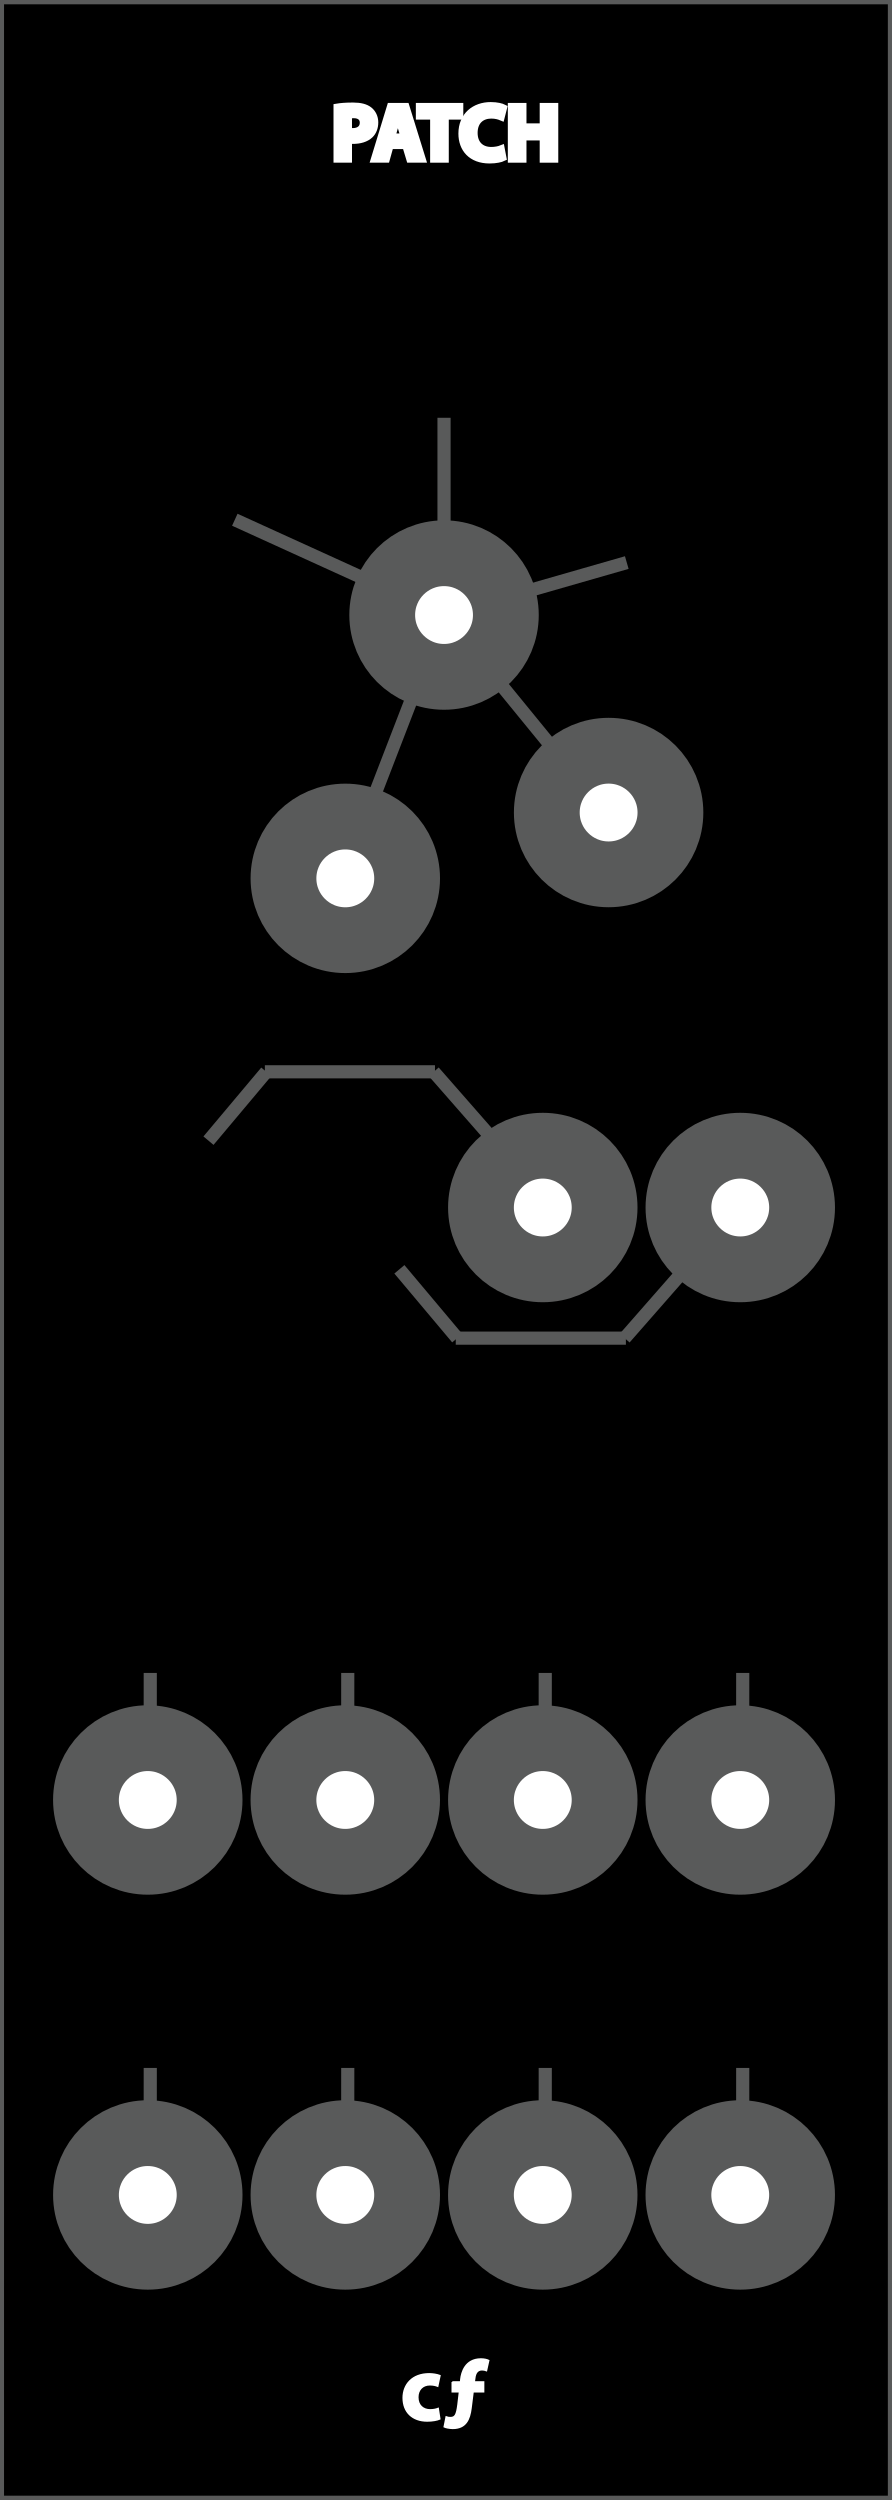
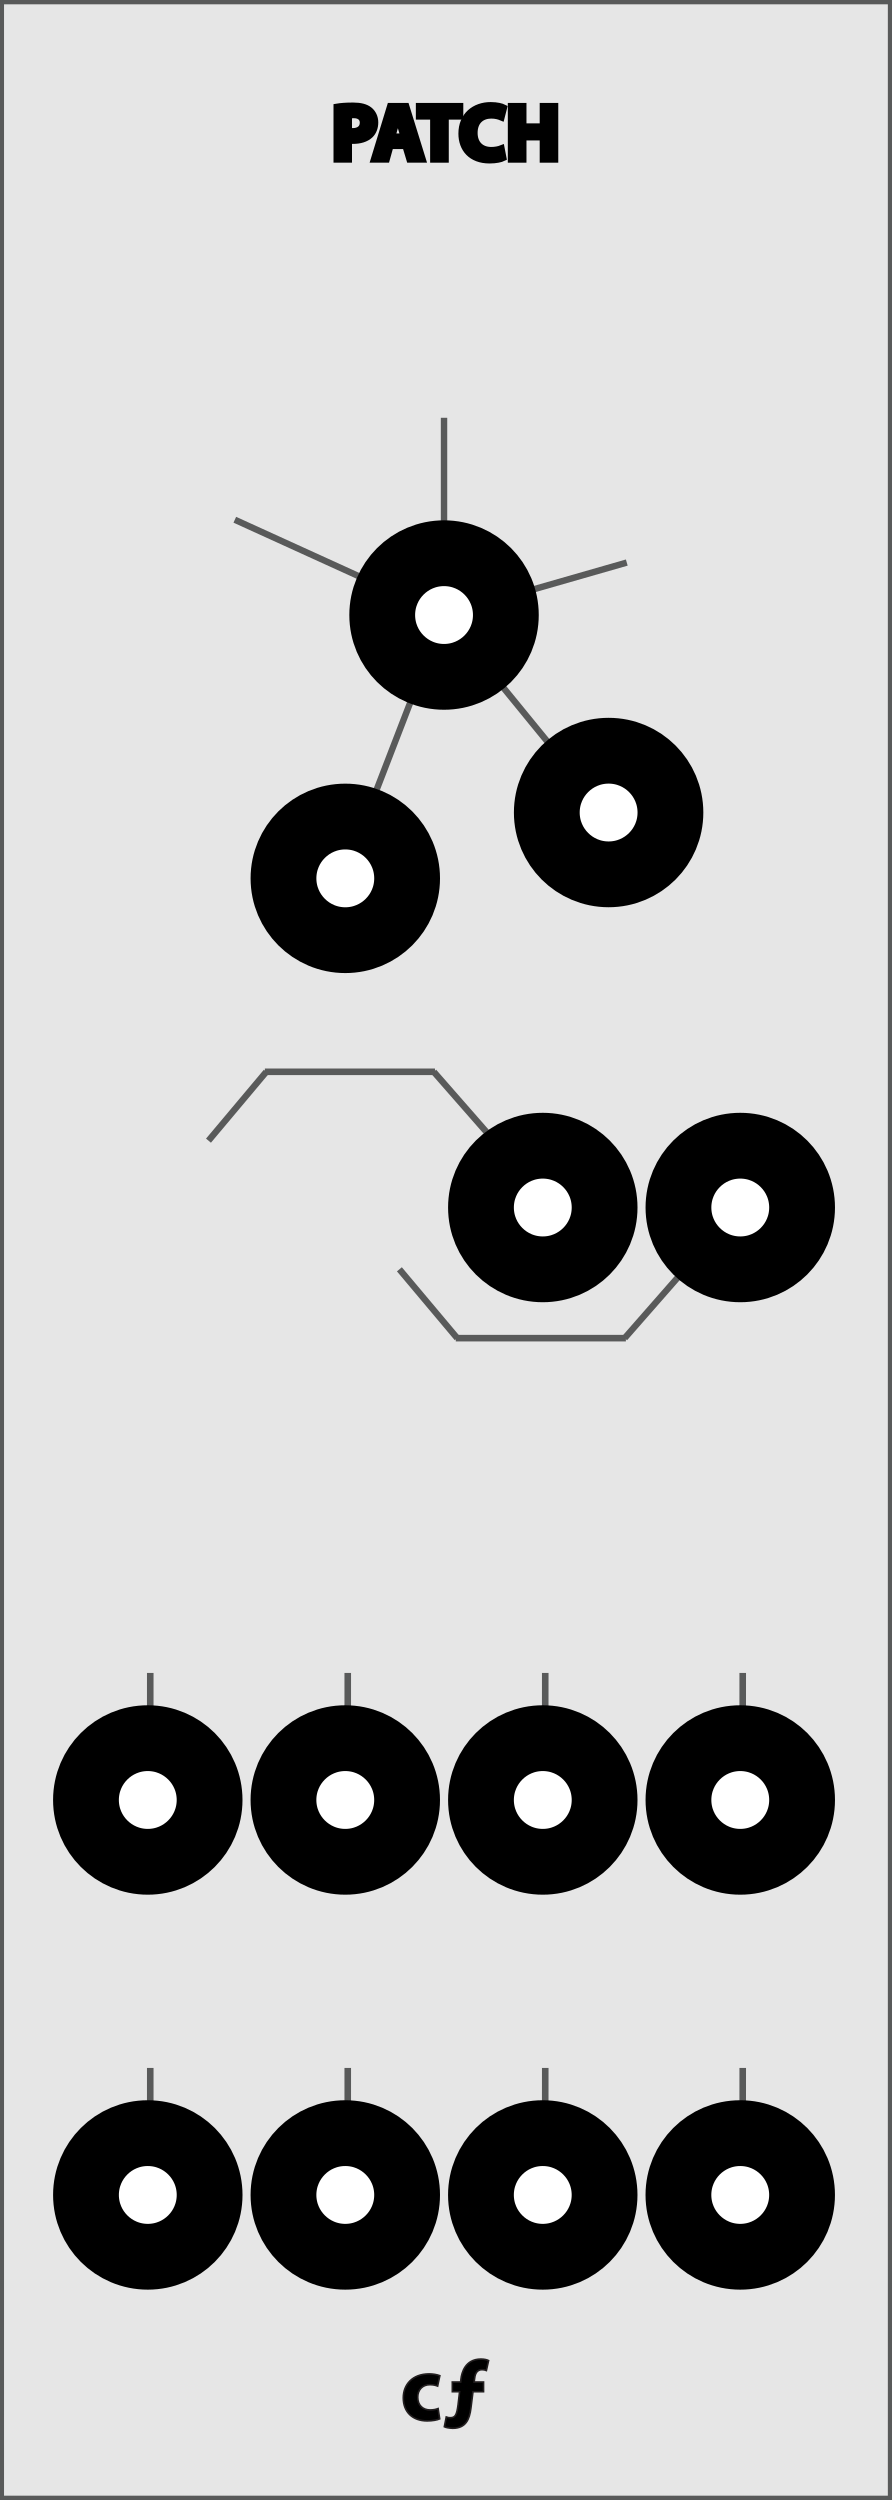
<svg xmlns="http://www.w3.org/2000/svg" version="1.1" id="svg4541" x="0px" y="0px" width="135.566px" height="380px" viewBox="0 0 135.566 380" enable-background="new 0 0 135.566 380" xml:space="preserve">
-   <path id="path33453" stroke="#595A5A" stroke-width="1.226" stroke-miterlimit="10" d="M0,0.043h135.566v379.914H0V0.043z" />
-   <line fill="none" stroke="#595A5A" stroke-width="2" stroke-miterlimit="10" x1="22.837" y1="260.577" x2="22.84" y2="254.288" />
-   <line fill="none" stroke="#595A5A" stroke-width="2" stroke-miterlimit="10" x1="52.856" y1="260.577" x2="52.859" y2="254.288" />
-   <line fill="none" stroke="#595A5A" stroke-width="2" stroke-miterlimit="10" x1="82.874" y1="260.577" x2="82.878" y2="254.288" />
-   <line fill="none" stroke="#595A5A" stroke-width="2" stroke-miterlimit="10" x1="112.891" y1="260.577" x2="112.895" y2="254.288" />
+   <path id="path33453" fill="#E6E6E6" stroke="#595A5A" stroke-width="1.226" stroke-miterlimit="10" d="M0,0.043h135.566v379.914H0  V0.043z" />
+   <line fill="none" stroke="#595A5A" stroke-miterlimit="10" x1="22.837" y1="260.577" x2="22.84" y2="254.288" />
+   <line fill="none" stroke="#595A5A" stroke-miterlimit="10" x1="52.856" y1="260.577" x2="52.859" y2="254.288" />
+   <line fill="none" stroke="#595A5A" stroke-miterlimit="10" x1="82.874" y1="260.577" x2="82.878" y2="254.288" />
+   <line fill="none" stroke="#595A5A" stroke-miterlimit="10" x1="112.891" y1="260.577" x2="112.895" y2="254.288" />
  <g>
-     <path fill="#FFFFFF" stroke="#FFFFFF" stroke-width="0.25" stroke-miterlimit="10" d="M66.833,367.67   c-0.378,0.168-1.092,0.309-1.896,0.309c-2.224,0-3.639-1.346-3.639-3.502c0-2.004,1.373-3.643,3.933-3.643   c0.562,0,1.177,0.1,1.625,0.268l-0.336,1.582c-0.263-0.104-0.641-0.211-1.19-0.211c-1.12,0-1.849,0.799-1.835,1.92   c0,1.26,0.841,1.92,1.877,1.92c0.505,0,0.896-0.086,1.22-0.211L66.833,367.67z" />
-     <path fill="#FFFFFF" stroke="#FFFFFF" stroke-width="0.25" stroke-miterlimit="10" d="M68.749,362.066h1.273l0.042-0.448   c0.104-0.938,0.63-3.039,3.039-3.039c0.478,0,0.911,0.098,1.163,0.224l-0.336,1.514c-0.169-0.062-0.396-0.127-0.659-0.127   c-0.7,0-1.036,0.506-1.12,1.271l-0.084,0.605h1.43v1.479h-1.604l-0.312,2.493c-0.211,1.709-0.785,3.062-2.771,3.062   c-0.575-0.015-1.064-0.125-1.274-0.231l0.294-1.479c0.21,0.084,0.438,0.105,0.658,0.105c0.7-0.021,0.938-0.396,1.14-1.982   l0.229-1.968h-1.104v-1.479h-0.004V362.066z" />
+     <path stroke="#231F20" stroke-width="0.25" stroke-miterlimit="10" d="M66.833,367.67c-0.378,0.168-1.092,0.309-1.896,0.309   c-2.223,0-3.638-1.346-3.638-3.502c0-2.004,1.373-3.643,3.932-3.643c0.562,0,1.177,0.1,1.625,0.268l-0.336,1.582   c-0.262-0.104-0.64-0.211-1.19-0.211c-1.12,0-1.849,0.799-1.835,1.92c0,1.26,0.841,1.92,1.877,1.92c0.505,0,0.896-0.086,1.22-0.211   L66.833,367.67z" />
+     <path stroke="#231F20" stroke-width="0.25" stroke-miterlimit="10" d="M68.749,362.066h1.273l0.042-0.448   c0.104-0.938,0.63-3.039,3.039-3.039c0.478,0,0.911,0.098,1.163,0.224l-0.336,1.514c-0.169-0.062-0.396-0.127-0.659-0.127   c-0.7,0-1.036,0.506-1.12,1.271l-0.084,0.605h1.43v1.479h-1.604l-0.312,2.493c-0.211,1.709-0.785,3.062-2.771,3.062   c-0.575-0.015-1.064-0.125-1.274-0.232l0.294-1.479c0.21,0.084,0.438,0.105,0.658,0.105c0.7-0.021,0.938-0.396,1.14-1.982   l0.229-1.968h-1.104v-1.479H68.749L68.749,362.066z" />
  </g>
-   <line fill="none" stroke="#595A5A" stroke-width="2" stroke-miterlimit="10" x1="52.23" y1="133.031" x2="67.492" y2="93.486" />
-   <line fill="none" stroke="#595A5A" stroke-width="2" stroke-miterlimit="10" x1="69.276" y1="203.398" x2="95.134" y2="203.398" />
-   <line fill="none" stroke="#595A5A" stroke-width="2" stroke-miterlimit="10" x1="94.946" y1="203.398" x2="103.126" y2="194.059" />
+   <line fill="none" stroke="#595A5A" stroke-width="0.975" stroke-miterlimit="10" x1="52.23" y1="133.031" x2="67.492" y2="93.486" />
+   <line fill="none" stroke="#595A5A" stroke-miterlimit="10" x1="69.276" y1="203.398" x2="95.134" y2="203.398" />
+   <line fill="none" stroke="#595A5A" stroke-width="0.975" stroke-miterlimit="10" x1="94.946" y1="203.398" x2="103.126" y2="194.059" />
  <g>
-     <path fill="#FFFFFF" stroke="#FFFFFF" stroke-miterlimit="10" d="M51.193,16.253c0.562-0.096,1.354-0.168,2.471-0.168   c1.127,0,1.934,0.216,2.471,0.647c0.519,0.408,0.863,1.08,0.863,1.871s-0.264,1.463-0.744,1.919   c-0.624,0.588-1.547,0.852-2.626,0.852c-0.237,0-0.456-0.012-0.624-0.036v2.891h-1.811V16.253z M53.004,19.923   c0.156,0.036,0.351,0.048,0.612,0.048c0.971,0,1.571-0.492,1.571-1.319c0-0.743-0.519-1.187-1.43-1.187   c-0.369,0-0.621,0.036-0.756,0.072L53.004,19.923L53.004,19.923z" />
-     <path fill="#FFFFFF" stroke="#FFFFFF" stroke-miterlimit="10" d="M59.327,22.154l-0.576,2.075h-1.895l2.47-8.083h2.399l2.507,8.083   h-1.967l-0.624-2.075H59.327z M61.379,20.787l-0.504-1.715c-0.144-0.479-0.288-1.079-0.408-1.559h-0.021   c-0.12,0.48-0.24,1.091-0.372,1.559l-0.479,1.715H61.379z" />
-     <path fill="#FFFFFF" stroke="#FFFFFF" stroke-miterlimit="10" d="M65.88,17.681h-2.171v-1.535h6.213v1.535h-2.207v6.548H65.88   V17.681z" />
-     <path fill="#FFFFFF" stroke="#FFFFFF" stroke-miterlimit="10" d="M76.485,24.001c-0.336,0.168-1.092,0.348-2.075,0.348   c-2.794,0-4.233-1.739-4.233-4.042c0-2.758,1.97-4.293,4.413-4.293c0.948,0,1.667,0.192,1.991,0.36l-0.372,1.451   c-0.371-0.156-0.888-0.3-1.535-0.3c-1.448,0-2.575,0.875-2.575,2.674c0,1.619,0.959,2.639,2.591,2.639   c0.552,0,1.163-0.12,1.521-0.264L76.485,24.001z" />
-     <path fill="#FFFFFF" stroke="#FFFFFF" stroke-miterlimit="10" d="M79.524,16.146v3.106h3.01v-3.106h1.823v8.083h-1.823v-3.382   h-3.01v3.382h-1.835v-8.083H79.524z" />
+     <path stroke="#000000" stroke-miterlimit="10" d="M51.193,16.253c0.562-0.096,1.354-0.168,2.471-0.168   c1.127,0,1.933,0.216,2.471,0.647c0.518,0.408,0.863,1.08,0.863,1.871s-0.264,1.463-0.744,1.919   c-0.624,0.588-1.547,0.852-2.626,0.852c-0.238,0-0.456-0.012-0.624-0.036v2.891h-1.811V16.253z M53.004,19.923   c0.156,0.036,0.35,0.048,0.612,0.048c0.971,0,1.571-0.492,1.571-1.319c0-0.743-0.518-1.187-1.429-1.187   c-0.37,0-0.622,0.036-0.756,0.072L53.004,19.923L53.004,19.923z" />
+     <path stroke="#000000" stroke-miterlimit="10" d="M59.327,22.154l-0.576,2.075h-1.895l2.47-8.083h2.399l2.507,8.083h-1.967   l-0.624-2.075H59.327z M61.379,20.787l-0.504-1.715c-0.144-0.479-0.288-1.079-0.408-1.559h-0.022   c-0.12,0.48-0.24,1.091-0.372,1.559l-0.479,1.715H61.379z" />
+     <path stroke="#000000" stroke-miterlimit="10" d="M65.88,17.681h-2.171v-1.535h6.213v1.535h-2.207v6.548H65.88V17.681z" />
+     <path stroke="#000000" stroke-miterlimit="10" d="M76.485,24.001c-0.336,0.168-1.092,0.348-2.075,0.348   c-2.794,0-4.233-1.739-4.233-4.042c0-2.758,1.969-4.293,4.413-4.293c0.948,0,1.667,0.192,1.991,0.36l-0.372,1.451   c-0.371-0.156-0.888-0.3-1.535-0.3c-1.449,0-2.576,0.875-2.576,2.674c0,1.619,0.959,2.639,2.591,2.639   c0.552,0,1.163-0.12,1.521-0.264L76.485,24.001z" />
+     <path stroke="#000000" stroke-miterlimit="10" d="M79.524,16.146v3.106h3.01v-3.106h1.823v8.083h-1.823v-3.382h-3.01v3.382h-1.835   v-8.083H79.524z" />
  </g>
-   <circle fill="#FFFFFF" stroke="#595A5A" stroke-width="10" stroke-miterlimit="10" cx="22.463" cy="273.597" r="9.396" />
-   <circle fill="#FFFFFF" stroke="#595A5A" stroke-width="10" stroke-miterlimit="10" cx="52.482" cy="273.597" r="9.396" />
-   <circle fill="#FFFFFF" stroke="#595A5A" stroke-width="10" stroke-miterlimit="10" cx="82.504" cy="273.597" r="9.396" />
-   <circle fill="#FFFFFF" stroke="#595A5A" stroke-width="10" stroke-miterlimit="10" cx="112.521" cy="273.597" r="9.396" />
-   <line fill="none" stroke="#595A5A" stroke-width="2" stroke-miterlimit="10" x1="22.837" y1="320.611" x2="22.84" y2="314.323" />
-   <line fill="none" stroke="#595A5A" stroke-width="2" stroke-miterlimit="10" x1="52.856" y1="320.611" x2="52.859" y2="314.323" />
-   <line fill="none" stroke="#595A5A" stroke-width="2" stroke-miterlimit="10" x1="82.874" y1="320.611" x2="82.878" y2="314.323" />
-   <line fill="none" stroke="#595A5A" stroke-width="2" stroke-miterlimit="10" x1="112.891" y1="320.611" x2="112.895" y2="314.323" />
-   <circle fill="#FFFFFF" stroke="#595A5A" stroke-width="10" stroke-miterlimit="10" cx="22.465" cy="333.632" r="9.396" />
-   <circle fill="#FFFFFF" stroke="#595A5A" stroke-width="10" stroke-miterlimit="10" cx="52.484" cy="333.632" r="9.396" />
-   <circle fill="#FFFFFF" stroke="#595A5A" stroke-width="10" stroke-miterlimit="10" cx="82.5" cy="333.632" r="9.396" />
-   <circle fill="#FFFFFF" stroke="#595A5A" stroke-width="10" stroke-miterlimit="10" cx="112.517" cy="333.632" r="9.396" />
-   <line fill="none" stroke="#595A5A" stroke-width="2" stroke-miterlimit="10" x1="60.708" y1="192.934" x2="69.496" y2="203.398" />
-   <line fill="none" stroke="#595A5A" stroke-width="2" stroke-miterlimit="10" x1="66.116" y1="162.914" x2="40.258" y2="162.914" />
-   <line fill="none" stroke="#595A5A" stroke-width="2" stroke-miterlimit="10" x1="74.109" y1="172.256" x2="65.928" y2="162.914" />
-   <line fill="none" stroke="#595A5A" stroke-width="2" stroke-miterlimit="10" x1="40.477" y1="162.914" x2="31.689" y2="173.381" />
-   <circle fill="#FFFFFF" stroke="#595A5A" stroke-width="10" stroke-miterlimit="10" cx="82.504" cy="183.543" r="9.396" />
-   <circle fill="#FFFFFF" stroke="#595A5A" stroke-width="10" stroke-miterlimit="10" cx="112.521" cy="183.543" r="9.396" />
-   <line fill="none" stroke="#595A5A" stroke-width="2" stroke-miterlimit="10" x1="92.509" y1="124.115" x2="67.492" y2="93.486" />
-   <line fill="none" stroke="#595A5A" stroke-width="2" stroke-miterlimit="10" x1="95.27" y1="85.509" x2="67.492" y2="93.486" />
-   <line fill="none" stroke="#595A5A" stroke-width="2" stroke-miterlimit="10" x1="67.492" y1="63.503" x2="67.492" y2="93.486" />
-   <line fill="none" stroke="#595A5A" stroke-width="2" stroke-miterlimit="10" x1="35.691" y1="79.002" x2="67.492" y2="93.486" />
-   <circle fill="#FFFFFF" stroke="#595A5A" stroke-width="10" stroke-miterlimit="10" cx="52.485" cy="133.511" r="9.396" />
-   <circle fill="#FFFFFF" stroke="#595A5A" stroke-width="10" stroke-miterlimit="10" cx="92.51" cy="123.505" r="9.396" />
-   <circle fill="#FFFFFF" stroke="#595A5A" stroke-width="10" stroke-miterlimit="10" cx="67.494" cy="93.486" r="9.396" />
+   <circle fill="#FFFFFF" stroke="#000000" stroke-width="10" stroke-miterlimit="10" cx="22.463" cy="273.597" r="9.396" />
+   <circle fill="#FFFFFF" stroke="#000000" stroke-width="10" stroke-miterlimit="10" cx="52.482" cy="273.597" r="9.396" />
+   <circle fill="#FFFFFF" stroke="#000000" stroke-width="10" stroke-miterlimit="10" cx="82.504" cy="273.597" r="9.396" />
+   <circle fill="#FFFFFF" stroke="#000000" stroke-width="10" stroke-miterlimit="10" cx="112.521" cy="273.597" r="9.396" />
+   <line fill="none" stroke="#595A5A" stroke-miterlimit="10" x1="22.837" y1="320.611" x2="22.84" y2="314.323" />
+   <line fill="none" stroke="#595A5A" stroke-miterlimit="10" x1="52.856" y1="320.611" x2="52.859" y2="314.323" />
+   <line fill="none" stroke="#595A5A" stroke-miterlimit="10" x1="82.874" y1="320.611" x2="82.878" y2="314.323" />
+   <line fill="none" stroke="#595A5A" stroke-miterlimit="10" x1="112.891" y1="320.611" x2="112.895" y2="314.323" />
+   <circle fill="#FFFFFF" stroke="#000000" stroke-width="10" stroke-miterlimit="10" cx="22.465" cy="333.632" r="9.396" />
+   <circle fill="#FFFFFF" stroke="#000000" stroke-width="10" stroke-miterlimit="10" cx="52.484" cy="333.632" r="9.396" />
+   <circle fill="#FFFFFF" stroke="#000000" stroke-width="10" stroke-miterlimit="10" cx="82.5" cy="333.632" r="9.396" />
+   <circle fill="#FFFFFF" stroke="#000000" stroke-width="10" stroke-miterlimit="10" cx="112.517" cy="333.632" r="9.396" />
+   <line fill="none" stroke="#595A5A" stroke-width="0.975" stroke-miterlimit="10" x1="60.708" y1="192.934" x2="69.496" y2="203.398" />
+   <line fill="none" stroke="#595A5A" stroke-miterlimit="10" x1="66.116" y1="162.914" x2="40.258" y2="162.914" />
+   <line fill="none" stroke="#595A5A" stroke-width="0.975" stroke-miterlimit="10" x1="74.109" y1="172.256" x2="65.928" y2="162.914" />
+   <line fill="none" stroke="#595A5A" stroke-width="0.975" stroke-miterlimit="10" x1="40.477" y1="162.914" x2="31.689" y2="173.381" />
+   <circle fill="#FFFFFF" stroke="#000000" stroke-width="10" stroke-miterlimit="10" cx="82.504" cy="183.543" r="9.396" />
+   <circle fill="#FFFFFF" stroke="#000000" stroke-width="10" stroke-miterlimit="10" cx="112.521" cy="183.543" r="9.396" />
+   <line fill="none" stroke="#595A5A" stroke-width="0.975" stroke-miterlimit="10" x1="92.509" y1="124.115" x2="67.492" y2="93.486" />
+   <line fill="none" stroke="#595A5A" stroke-width="0.975" stroke-miterlimit="10" x1="95.27" y1="85.509" x2="67.492" y2="93.486" />
+   <line fill="none" stroke="#595A5A" stroke-width="0.975" stroke-miterlimit="10" x1="67.492" y1="63.503" x2="67.492" y2="93.486" />
+   <line fill="none" stroke="#595A5A" stroke-width="0.975" stroke-miterlimit="10" x1="35.691" y1="79.002" x2="67.492" y2="93.486" />
+   <circle fill="#FFFFFF" stroke="#000000" stroke-width="10" stroke-miterlimit="10" cx="52.485" cy="133.511" r="9.396" />
+   <circle fill="#FFFFFF" stroke="#000000" stroke-width="10" stroke-miterlimit="10" cx="92.51" cy="123.505" r="9.396" />
+   <circle fill="#FFFFFF" stroke="#000000" stroke-width="10" stroke-miterlimit="10" cx="67.494" cy="93.486" r="9.396" />
</svg>
